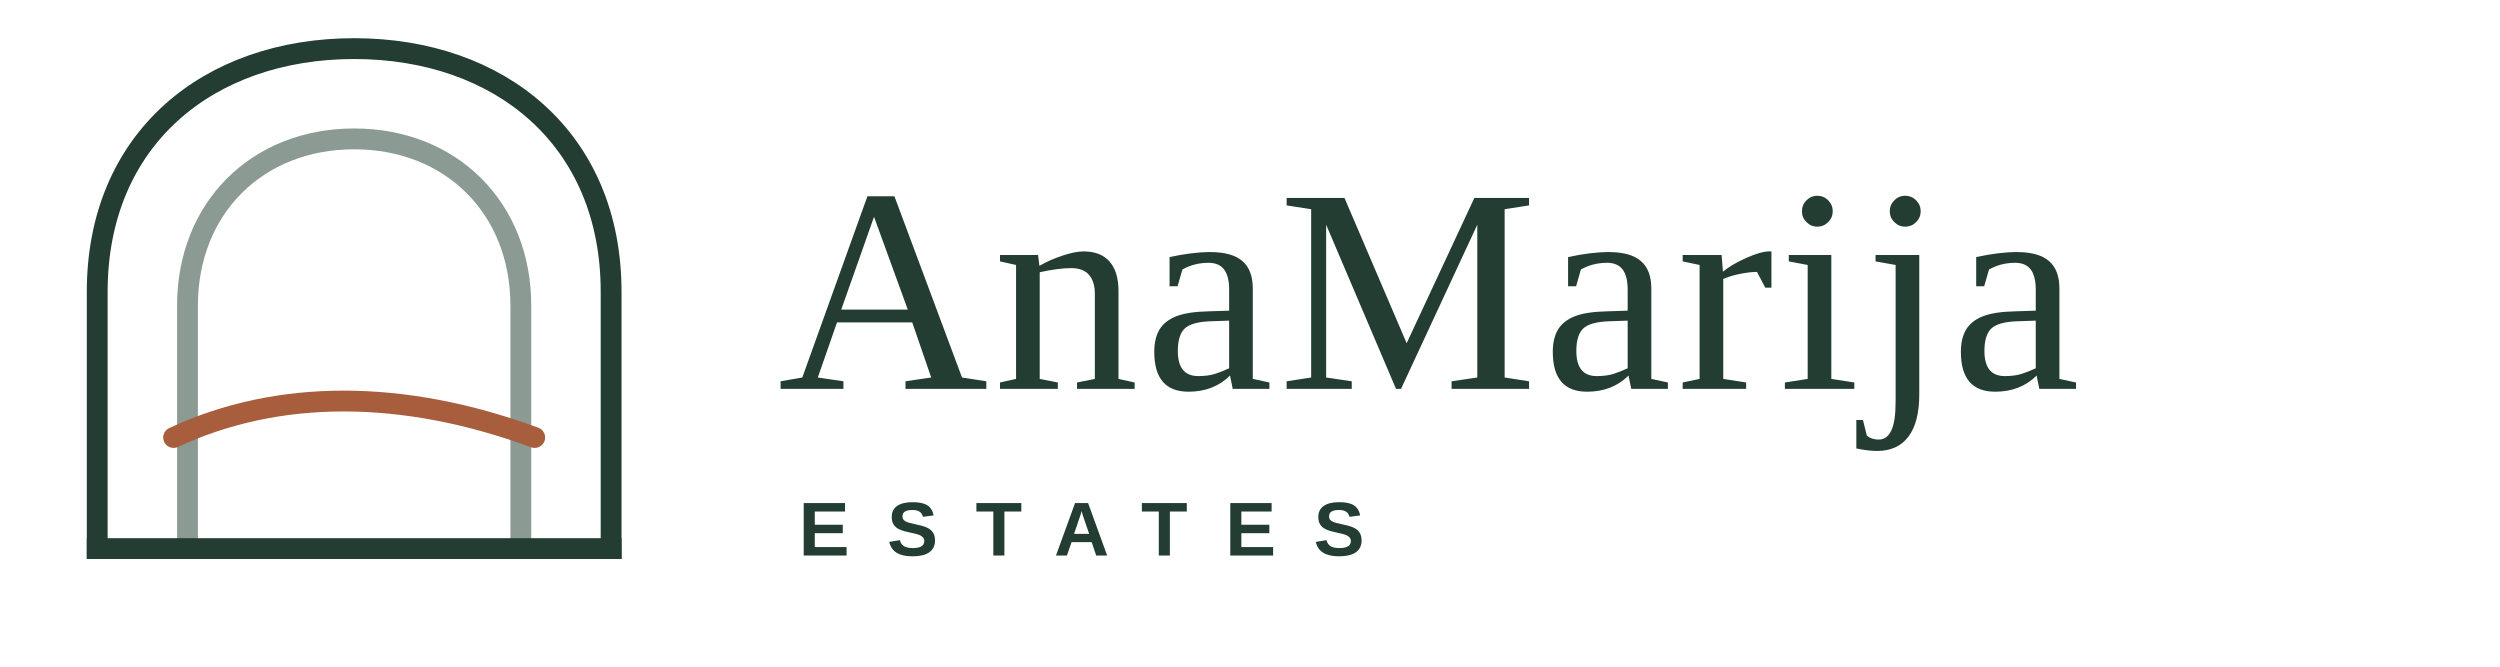
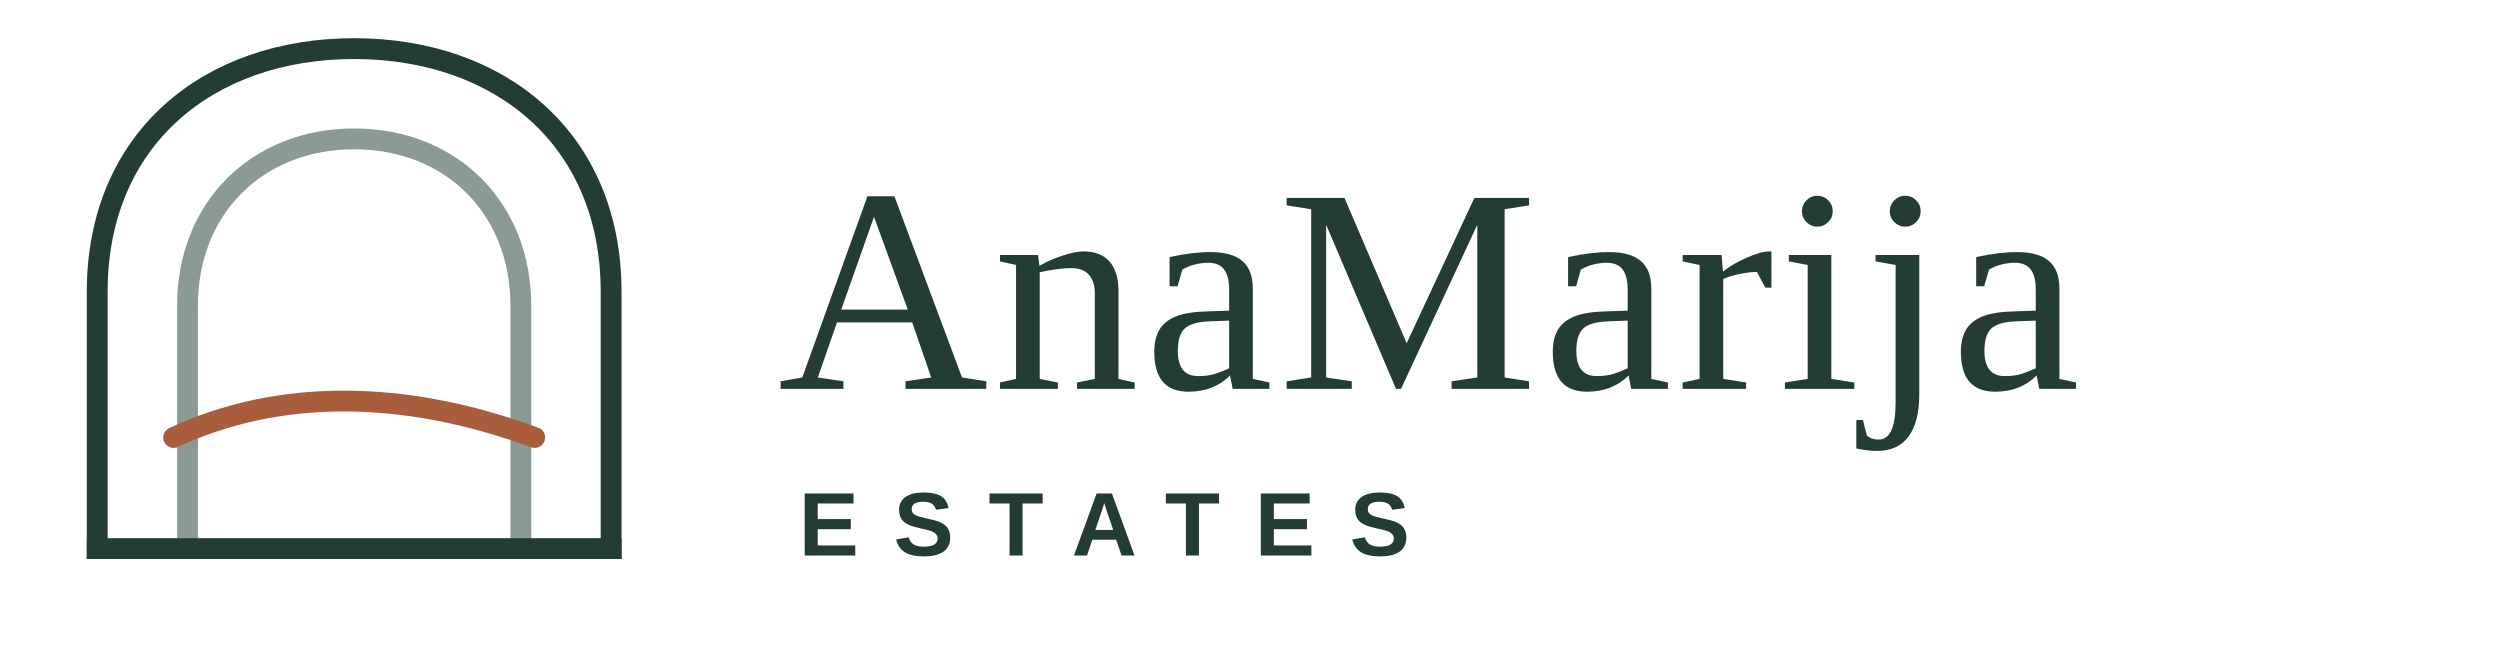
<svg xmlns="http://www.w3.org/2000/svg" viewBox="0 0 360 96" role="img" aria-labelledby="title desc">
  <g fill="none" stroke="#233D32" stroke-width="3" stroke-linecap="square" stroke-linejoin="miter">
    <path d="M14 79V42C14 20 30 7 51 7s37 13 37 35v37" />
    <path d="M27 79V44c0-14 10-24 24-24s24 10 24 24v35" opacity=".52" />
    <path d="M14 79h74" />
  </g>
  <path d="M25 63c15-7 33-7 52 0" fill="none" stroke="#A85D3C" stroke-width="3" stroke-linecap="round" />
  <g fill="#233D32" text-rendering="geometricPrecision">
    <text x="112" y="56" font-family="Georgia, 'Times New Roman', serif" font-size="42" font-weight="500" letter-spacing=".7">AnaMarija</text>
-     <text x="115" y="80" font-family="Arial, Helvetica, sans-serif" font-size="11" font-weight="700" letter-spacing="5.4">ESTATES</text>
+     <text x="115" y="80" font-family="Arial, Helvetica, sans-serif" font-size="13" font-weight="700" letter-spacing="5">ESTATES</text>
  </g>
</svg>
